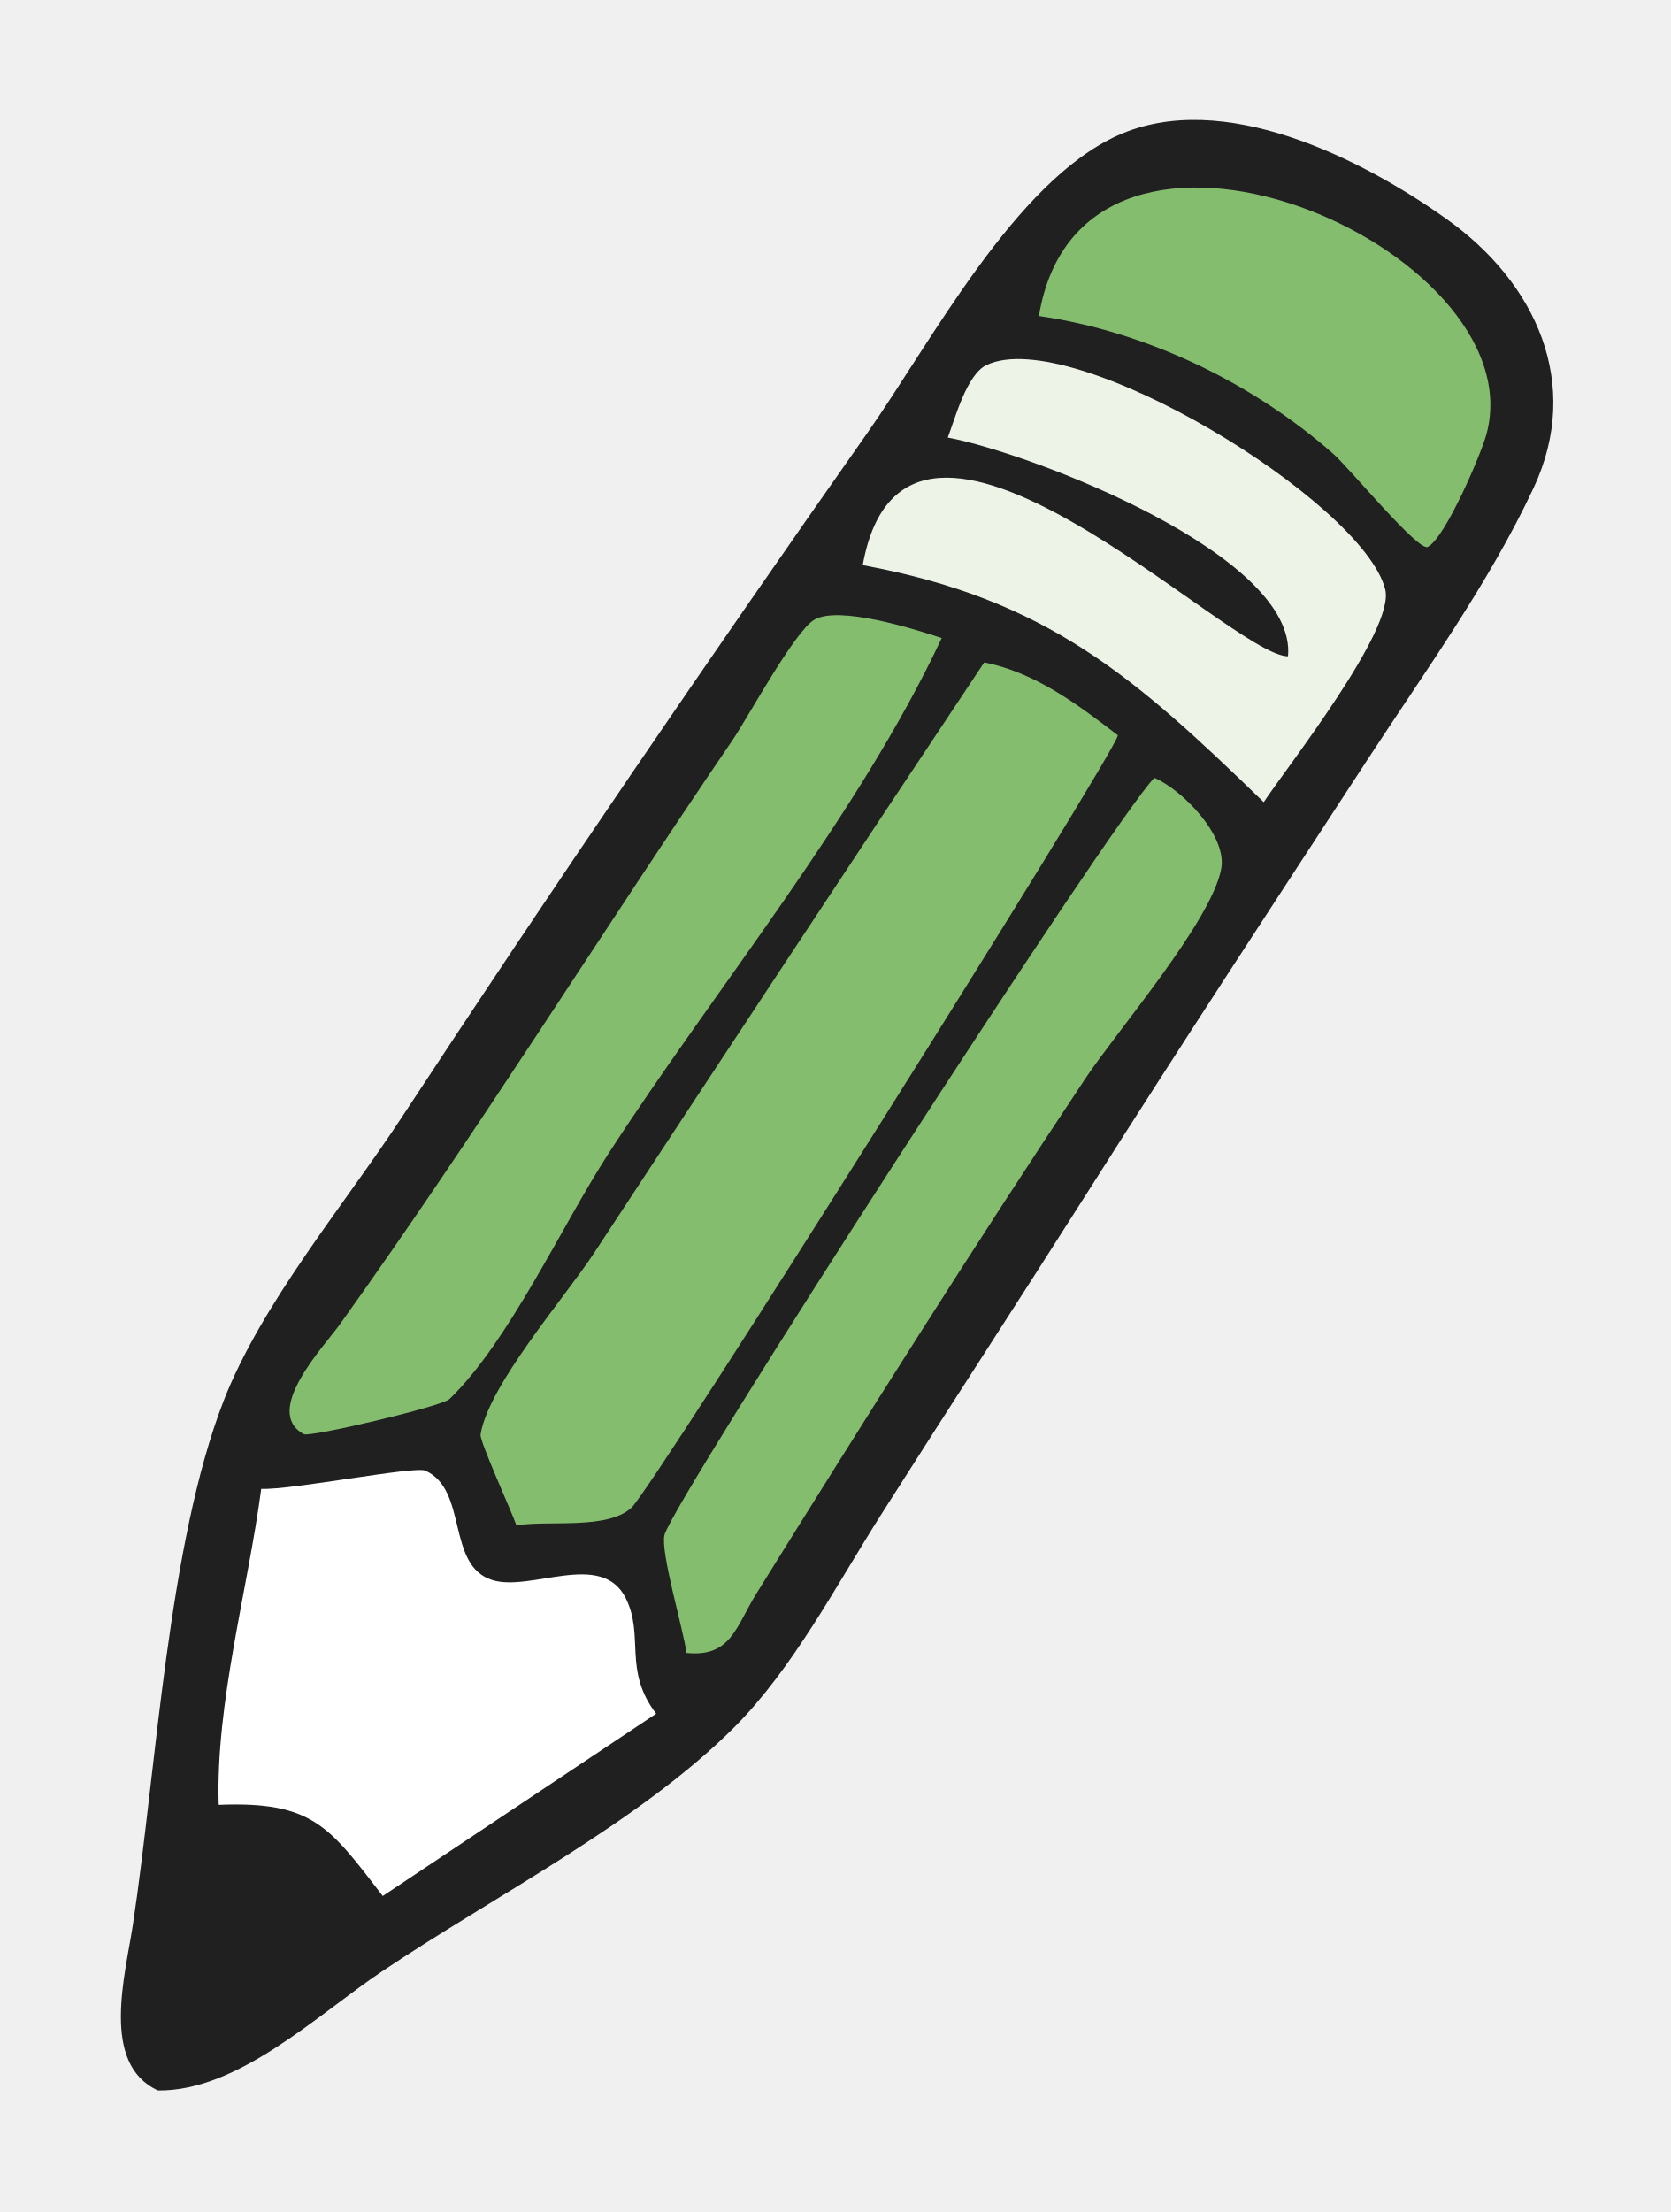
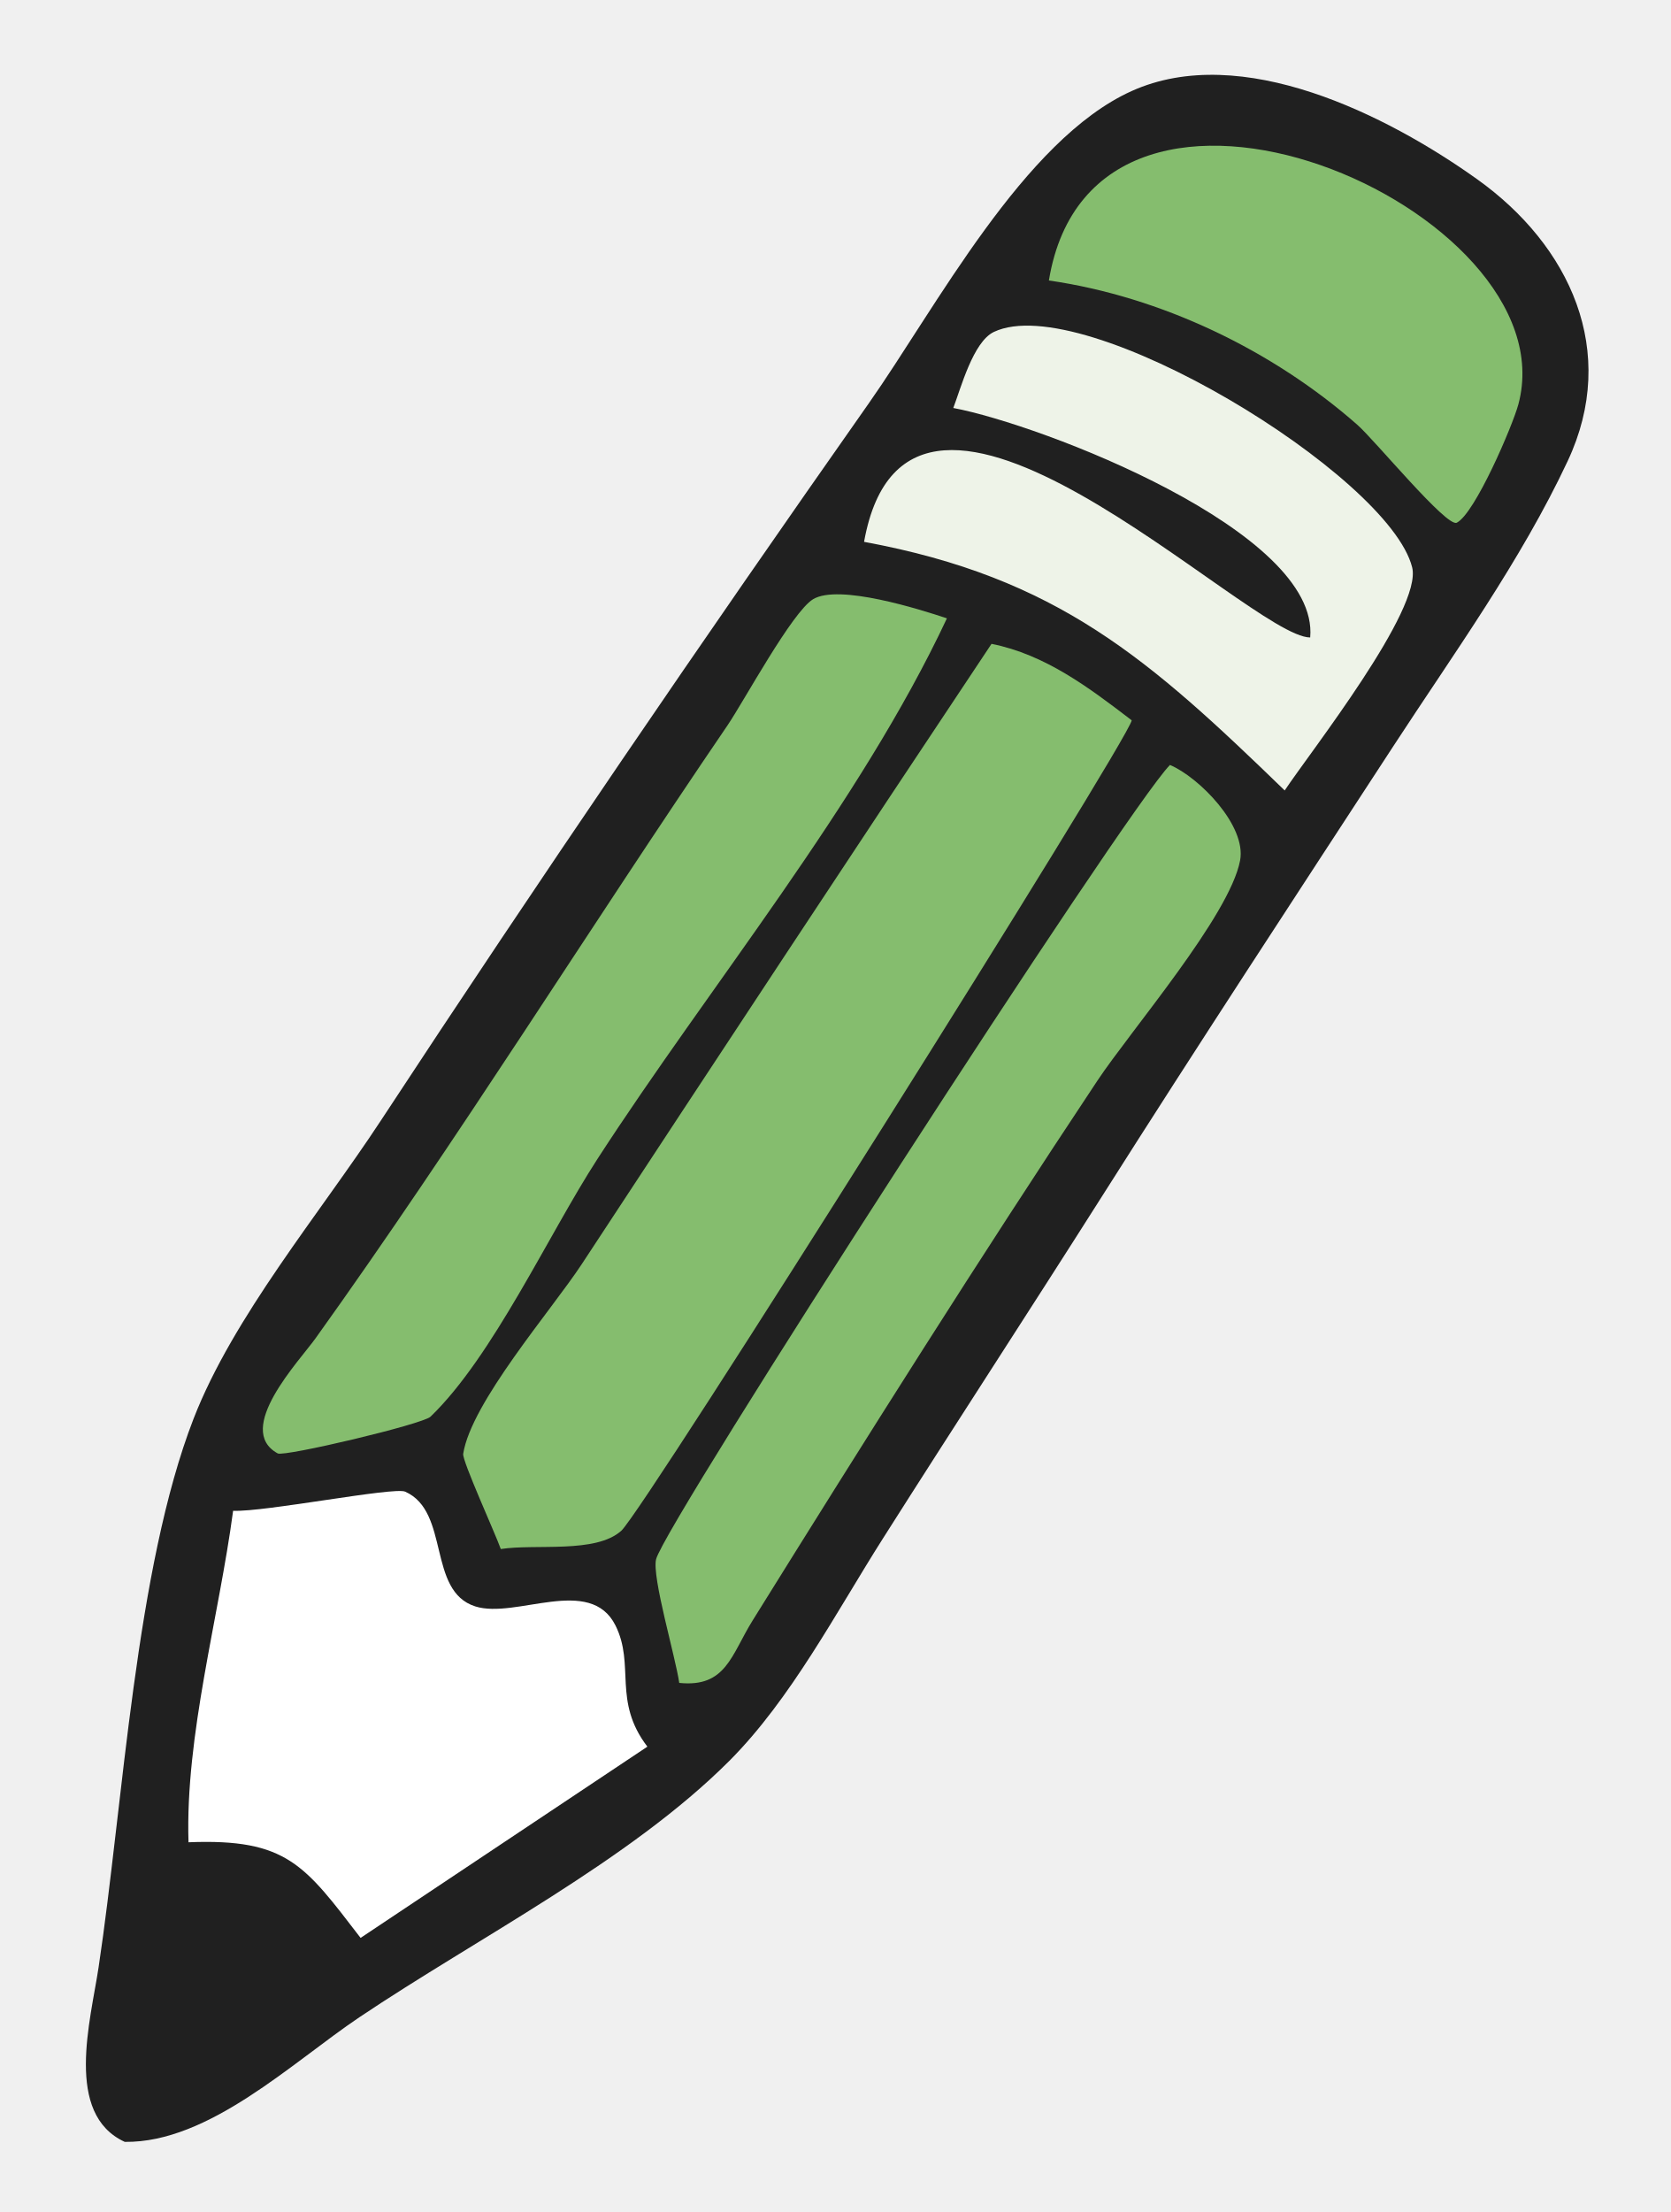
- <svg xmlns="http://www.w3.org/2000/svg" version="1.1" width="275" height="364" role="img" aria-label="Ilustración de Aulify">
+ <svg xmlns="http://www.w3.org/2000/svg" version="1.1" width="275" height="364" role="img" aria-label="Ilustración de Aulify" viewBox="8 8 259 347">
  <path d="M26,344c-9.53-4.37-5.37-19.01-4.11-27.38c3.87-25.68,5.77-62.52,14.91-86.08c6.22-16,19.8-32.17,29.33-46.68c24.88-37.9,50.54-75.49,76.61-112.59c10.54-14.99,24.28-41.33,41.23-48.98c17.25-7.79,40.18,3.8,54.22,13.82c14.56,10.39,22.29,26.99,14.22,44.2c-7.35,15.69-17.94,30.29-27.38,44.77c-15.29,23.44-30.67,46.89-45.65,70.52c-11.4,17.97-23.03,35.79-34.43,53.76c-7.34,11.56-14.41,25.16-24.08,34.86c-15.62,15.64-39.5,27.77-58.06,40.23C52.27,331.53,39.2,344.17,26,344Z" fill="#202020" />
  <path d="M155,105c-13.69,29.2-37.22,57.6-54.88,84.88c-7.61,11.75-16.36,30.92-26.14,40.35c-1.23,1.2-22.95,6.33-23.98,5.77c-6.89-3.76,3.42-14.54,5.92-18.04c22.43-31.3,42.94-64.33,64.66-96.18c2.55-3.75,10.13-17.79,13.42-19.78c4.03-2.44,16.77,1.59,21,3ZM85,251c-.82-2.34-6.07-13.84-5.9-14.93c1.24-8.03,13.83-22.51,18.59-29.74c21.35-32.5,42.74-64.98,64.31-97.33c8.44,1.69,15.26,6.84,22,12c-.6,3.28-76.47,123.84-80.08,127.12C99.91,251.75,90.47,250.15,85,251Z" fill="#85BD6E" />
  <path d="M108,282c-15,10-30,20-45,30c-8.78-11.41-11.52-15.62-27-15c-.53-16.76,4.77-35.28,7-52c4.96,.22,25.23-3.79,27-3c7.07,3.15,3.43,15.6,11,18c6.36,2.02,18.03-4.97,22,3c3.1,6.22-.48,11.82,5,19Z" fill="#FFFFFF" />
  <path d="M113,272c-.56-3.99-4.33-16.66-3.63-19.41C110.8,246.92,183.23,134.77,190,128c4.54,1.92,12.05,9.51,11,15c-1.65,8.66-17.09,26.56-22.39,34.53c-18.49,27.81-36.46,56.33-54.11,84.7c-3.35,5.39-4.16,10.53-11.5,9.77Z" fill="#85BD6E" />
  <path d="M208,132c-21.25-20.59-35.58-33.39-66-39c7.12-39.58,60.36,15,70,15c1.52-16.63-42.15-33.39-56-36c1.17-3.04,3.1-10.38,6.37-11.93C176.52,53.36,224.4,82.55,228,97c1.64,6.61-15.92,28.87-20,35Z" fill="#EEF3E8" />
  <path d="M171,52c7.16-43.47,81.9-11.27,73.67,19.42c-.89,3.32-6.8,17.13-9.67,18.58c-1.57,.79-12.89-12.99-15.6-15.36C206.08,62.92,188.59,54.54,171,52Z" fill="#85BD6E" />
</svg>
